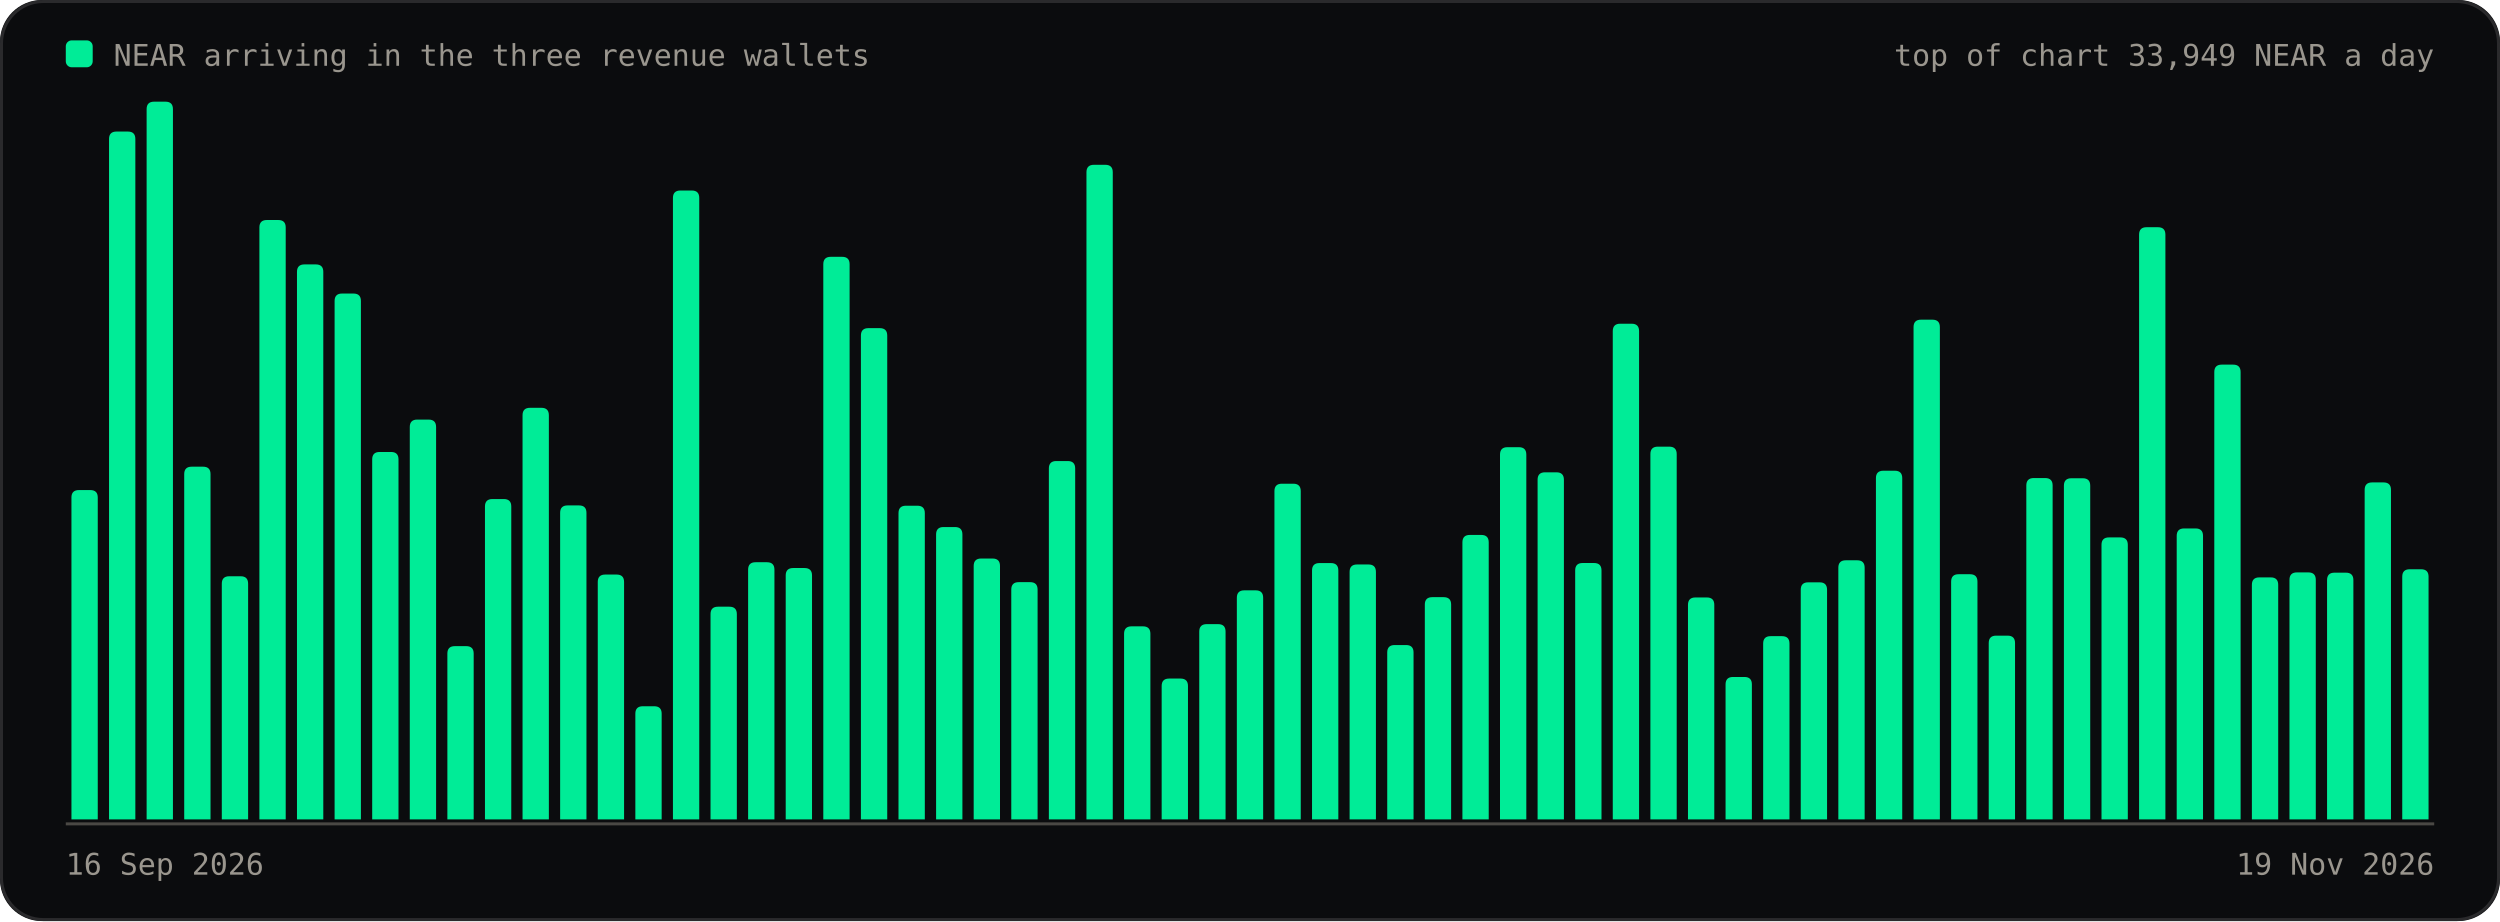
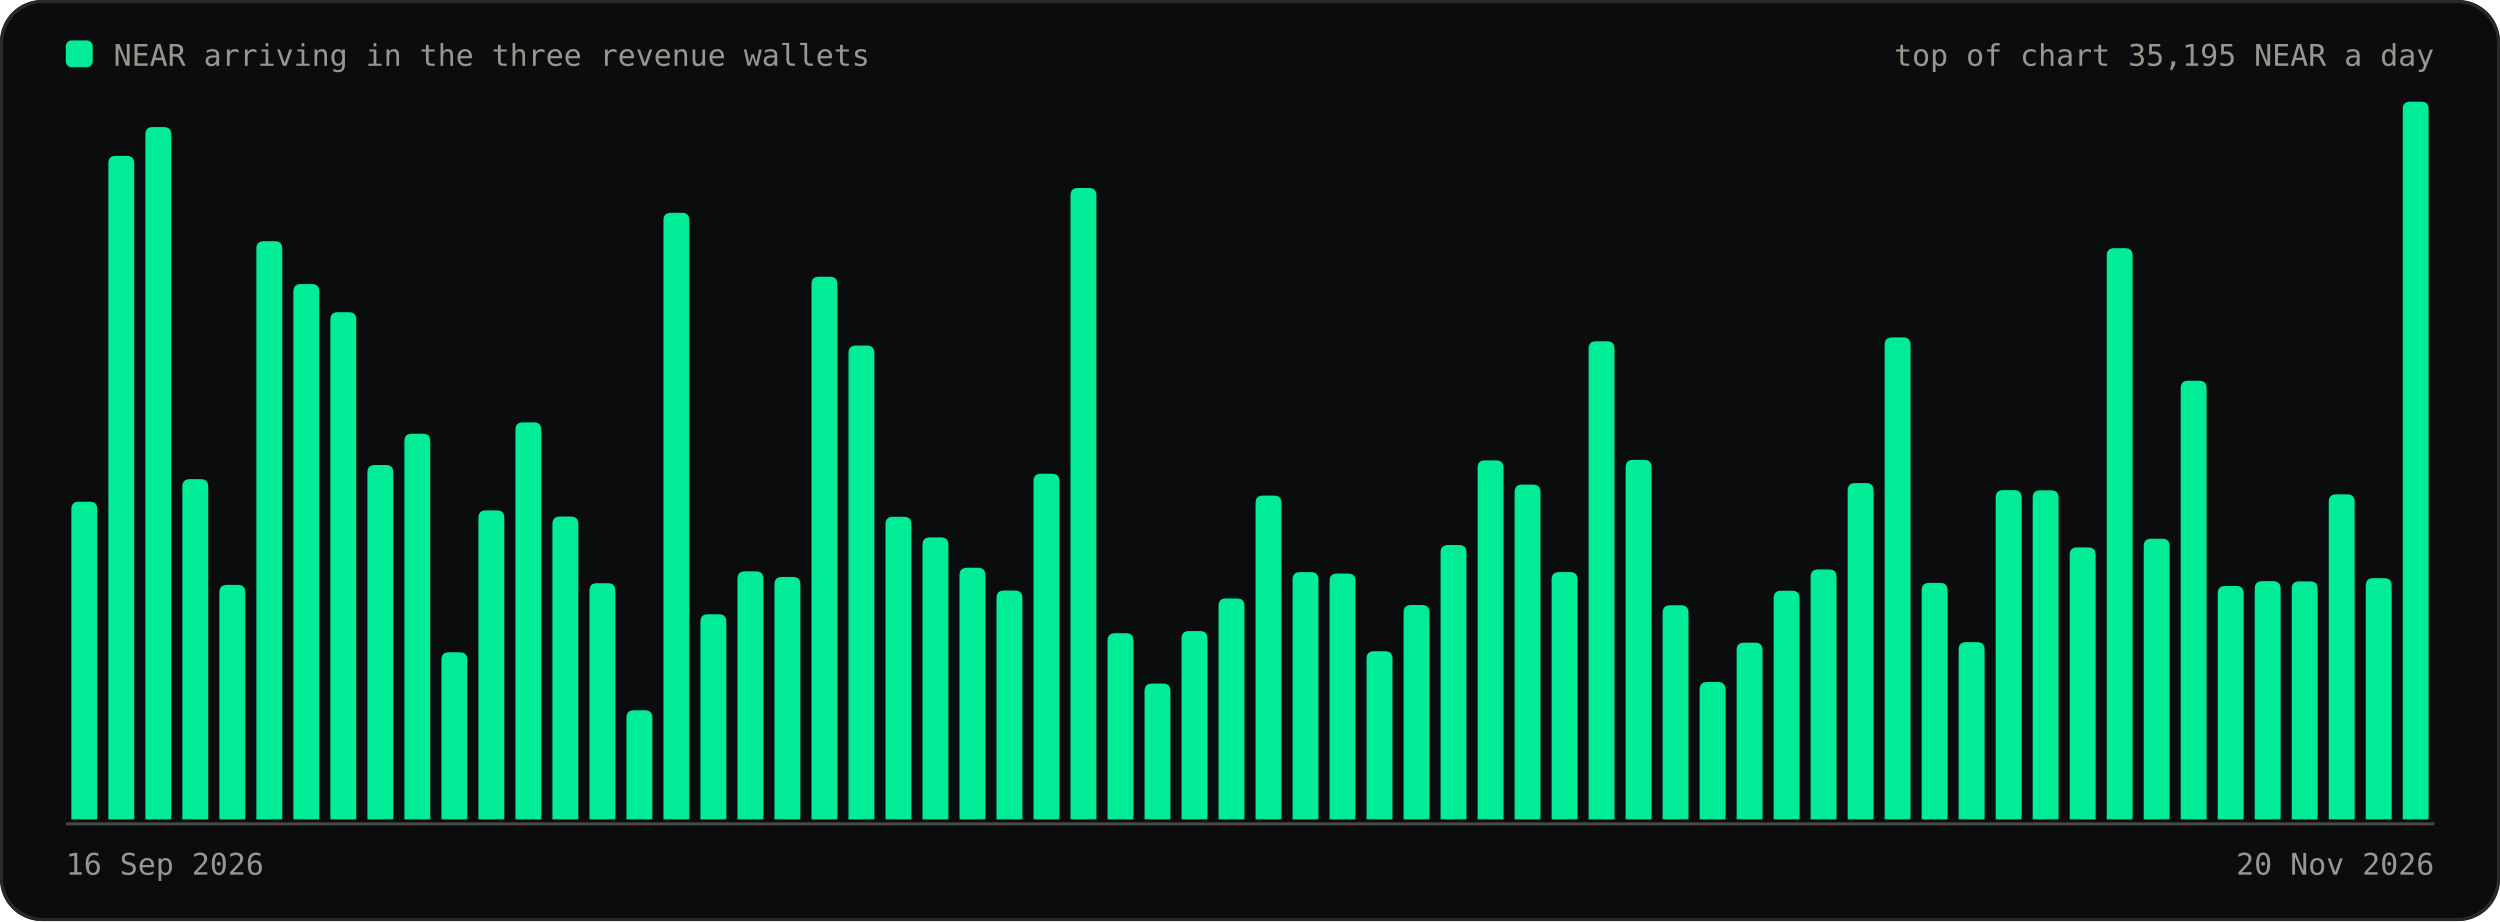
<svg xmlns="http://www.w3.org/2000/svg" viewBox="0 0 836 308" width="836" height="308" font-family="'JetBrains Mono', ui-monospace, SFMono-Regular, Menlo, Consolas, monospace" font-size="9">
  <rect width="836" height="308" rx="14" fill="#0b0c0e" />
  <rect x="0.5" y="0.5" width="835" height="307" rx="14" fill="none" stroke="#2a2a2c" />
  <rect x="22.0" y="13.5" width="9" height="9" rx="2" fill="#00ec97" />
  <text x="38.0" y="22.0" fill="#9a968e" font-size="10" text-anchor="start">NEAR arriving in the three revenue wallets</text>
-   <text x="814.0" y="22.0" fill="#9a968e" font-size="10" text-anchor="end">top of chart 33,949 NEAR a day</text>
-   <path d="M23.89 274.00 V166.38 Q23.89 163.88 26.39 163.88 H30.19 Q32.69 163.88 32.69 166.38 V274.00 Z" fill="#00ec97" />
-   <path d="M36.46 274.00 V46.49 Q36.46 43.99 38.96 43.99 H42.76 Q45.26 43.99 45.26 46.49 V274.00 Z" fill="#00ec97" />
-   <path d="M49.03 274.00 V36.50 Q49.03 34.00 51.53 34.00 H55.33 Q57.83 34.00 57.83 36.50 V274.00 Z" fill="#00ec97" />
-   <path d="M61.60 274.00 V158.56 Q61.60 156.06 64.10 156.06 H67.90 Q70.40 156.06 70.40 158.56 V274.00 Z" fill="#00ec97" />
-   <path d="M74.17 274.00 V195.20 Q74.17 192.70 76.67 192.70 H80.47 Q82.97 192.70 82.97 195.20 V274.00 Z" fill="#00ec97" />
-   <path d="M86.74 274.00 V76.07 Q86.74 73.57 89.24 73.57 H93.04 Q95.54 73.57 95.54 76.07 V274.00 Z" fill="#00ec97" />
-   <path d="M99.31 274.00 V90.92 Q99.31 88.42 101.81 88.42 H105.61 Q108.11 88.42 108.11 90.92 V274.00 Z" fill="#00ec97" />
-   <path d="M111.89 274.00 V100.66 Q111.89 98.16 114.39 98.16 H118.19 Q120.69 98.16 120.69 100.66 V274.00 Z" fill="#00ec97" />
-   <path d="M124.46 274.00 V153.64 Q124.46 151.14 126.96 151.14 H130.76 Q133.26 151.14 133.26 153.64 V274.00 Z" fill="#00ec97" />
-   <path d="M137.03 274.00 V142.81 Q137.03 140.31 139.53 140.31 H143.33 Q145.83 140.31 145.83 142.81 V274.00 Z" fill="#00ec97" />
-   <path d="M149.60 274.00 V218.57 Q149.60 216.07 152.10 216.07 H155.90 Q158.40 216.07 158.40 218.57 V274.00 Z" fill="#00ec97" />
-   <path d="M162.17 274.00 V169.38 Q162.17 166.88 164.67 166.88 H168.47 Q170.97 166.88 170.97 169.38 V274.00 Z" fill="#00ec97" />
-   <path d="M174.74 274.00 V138.87 Q174.74 136.37 177.24 136.37 H181.04 Q183.54 136.37 183.54 138.87 V274.00 Z" fill="#00ec97" />
-   <path d="M187.31 274.00 V171.51 Q187.31 169.01 189.81 169.01 H193.61 Q196.11 169.01 196.11 171.51 V274.00 Z" fill="#00ec97" />
-   <path d="M199.89 274.00 V194.63 Q199.89 192.13 202.39 192.13 H206.19 Q208.69 192.13 208.69 194.63 V274.00 Z" fill="#00ec97" />
-   <path d="M212.46 274.00 V238.67 Q212.46 236.17 214.96 236.17 H218.76 Q221.26 236.17 221.26 238.67 V274.00 Z" fill="#00ec97" />
-   <path d="M225.03 274.00 V66.21 Q225.03 63.71 227.53 63.71 H231.33 Q233.83 63.71 233.83 66.21 V274.00 Z" fill="#00ec97" />
-   <path d="M237.60 274.00 V205.38 Q237.60 202.88 240.10 202.88 H243.90 Q246.40 202.88 246.40 205.38 V274.00 Z" fill="#00ec97" />
-   <path d="M250.17 274.00 V190.51 Q250.17 188.01 252.67 188.01 H256.47 Q258.97 188.01 258.97 190.51 V274.00 Z" fill="#00ec97" />
-   <path d="M262.74 274.00 V192.45 Q262.74 189.95 265.24 189.95 H269.04 Q271.54 189.95 271.54 192.45 V274.00 Z" fill="#00ec97" />
-   <path d="M275.31 274.00 V88.38 Q275.31 85.88 277.81 85.88 H281.61 Q284.11 85.88 284.11 88.38 V274.00 Z" fill="#00ec97" />
-   <path d="M287.89 274.00 V112.23 Q287.89 109.73 290.39 109.73 H294.19 Q296.69 109.73 296.69 112.23 V274.00 Z" fill="#00ec97" />
-   <path d="M300.46 274.00 V171.61 Q300.46 169.11 302.96 169.11 H306.76 Q309.26 169.11 309.26 171.61 V274.00 Z" fill="#00ec97" />
-   <path d="M313.03 274.00 V178.74 Q313.03 176.24 315.53 176.24 H319.33 Q321.83 176.24 321.83 178.74 V274.00 Z" fill="#00ec97" />
-   <path d="M325.60 274.00 V189.27 Q325.60 186.77 328.10 186.77 H331.90 Q334.40 186.77 334.40 189.27 V274.00 Z" fill="#00ec97" />
-   <path d="M338.17 274.00 V197.17 Q338.17 194.67 340.67 194.67 H344.47 Q346.97 194.67 346.97 197.17 V274.00 Z" fill="#00ec97" />
-   <path d="M350.74 274.00 V156.67 Q350.74 154.17 353.24 154.17 H357.04 Q359.54 154.17 359.54 156.67 V274.00 Z" fill="#00ec97" />
-   <path d="M363.31 274.00 V57.61 Q363.31 55.11 365.81 55.11 H369.61 Q372.11 55.11 372.11 57.61 V274.00 Z" fill="#00ec97" />
-   <path d="M375.89 274.00 V211.95 Q375.89 209.45 378.39 209.45 H382.19 Q384.69 209.45 384.69 211.95 V274.00 Z" fill="#00ec97" />
-   <path d="M388.46 274.00 V229.41 Q388.46 226.91 390.96 226.91 H394.76 Q397.26 226.91 397.26 229.41 V274.00 Z" fill="#00ec97" />
-   <path d="M401.03 274.00 V211.21 Q401.03 208.71 403.53 208.71 H407.33 Q409.83 208.71 409.83 211.21 V274.00 Z" fill="#00ec97" />
-   <path d="M413.60 274.00 V199.91 Q413.60 197.41 416.10 197.41 H419.90 Q422.40 197.41 422.40 199.91 V274.00 Z" fill="#00ec97" />
-   <path d="M426.17 274.00 V164.25 Q426.17 161.75 428.67 161.75 H432.47 Q434.97 161.75 434.97 164.25 V274.00 Z" fill="#00ec97" />
-   <path d="M438.74 274.00 V190.79 Q438.74 188.29 441.24 188.29 H445.04 Q447.54 188.29 447.54 190.79 V274.00 Z" fill="#00ec97" />
-   <path d="M451.31 274.00 V191.26 Q451.31 188.76 453.81 188.76 H457.61 Q460.11 188.76 460.11 191.26 V274.00 Z" fill="#00ec97" />
-   <path d="M463.89 274.00 V218.20 Q463.89 215.70 466.39 215.70 H470.19 Q472.69 215.70 472.69 218.20 V274.00 Z" fill="#00ec97" />
-   <path d="M476.46 274.00 V202.19 Q476.46 199.69 478.96 199.69 H482.76 Q485.26 199.69 485.26 202.19 V274.00 Z" fill="#00ec97" />
-   <path d="M489.03 274.00 V181.38 Q489.03 178.88 491.53 178.88 H495.33 Q497.83 178.88 497.83 181.38 V274.00 Z" fill="#00ec97" />
-   <path d="M501.60 274.00 V152.04 Q501.60 149.54 504.10 149.54 H507.90 Q510.40 149.54 510.40 152.04 V274.00 Z" fill="#00ec97" />
-   <path d="M514.17 274.00 V160.44 Q514.17 157.94 516.67 157.94 H520.47 Q522.97 157.94 522.97 160.44 V274.00 Z" fill="#00ec97" />
-   <path d="M526.74 274.00 V190.77 Q526.74 188.27 529.24 188.27 H533.04 Q535.54 188.27 535.54 190.77 V274.00 Z" fill="#00ec97" />
-   <path d="M539.31 274.00 V110.75 Q539.31 108.25 541.81 108.25 H545.61 Q548.11 108.25 548.11 110.75 V274.00 Z" fill="#00ec97" />
-   <path d="M551.89 274.00 V151.86 Q551.89 149.36 554.39 149.36 H558.19 Q560.69 149.36 560.69 151.86 V274.00 Z" fill="#00ec97" />
-   <path d="M564.46 274.00 V202.29 Q564.46 199.79 566.96 199.79 H570.76 Q573.26 199.79 573.26 202.29 V274.00 Z" fill="#00ec97" />
-   <path d="M577.03 274.00 V228.88 Q577.03 226.38 579.53 226.38 H583.33 Q585.83 226.38 585.83 228.88 V274.00 Z" fill="#00ec97" />
-   <path d="M589.60 274.00 V215.23 Q589.60 212.73 592.10 212.73 H595.90 Q598.40 212.73 598.40 215.23 V274.00 Z" fill="#00ec97" />
-   <path d="M602.17 274.00 V197.23 Q602.17 194.73 604.67 194.73 H608.47 Q610.97 194.73 610.97 197.23 V274.00 Z" fill="#00ec97" />
-   <path d="M614.74 274.00 V189.86 Q614.74 187.36 617.24 187.36 H621.04 Q623.54 187.36 623.54 189.86 V274.00 Z" fill="#00ec97" />
-   <path d="M627.31 274.00 V159.91 Q627.31 157.41 629.81 157.41 H633.61 Q636.11 157.41 636.11 159.91 V274.00 Z" fill="#00ec97" />
-   <path d="M639.89 274.00 V109.40 Q639.89 106.90 642.39 106.90 H646.19 Q648.69 106.90 648.69 109.40 V274.00 Z" fill="#00ec97" />
-   <path d="M652.46 274.00 V194.52 Q652.46 192.02 654.96 192.02 H658.76 Q661.26 192.02 661.26 194.52 V274.00 Z" fill="#00ec97" />
-   <path d="M665.03 274.00 V215.06 Q665.03 212.56 667.53 212.56 H671.33 Q673.83 212.56 673.83 215.06 V274.00 Z" fill="#00ec97" />
-   <path d="M677.60 274.00 V162.36 Q677.60 159.86 680.10 159.86 H683.90 Q686.40 159.86 686.40 162.36 V274.00 Z" fill="#00ec97" />
-   <path d="M690.17 274.00 V162.43 Q690.17 159.93 692.67 159.93 H696.47 Q698.97 159.93 698.97 162.43 V274.00 Z" fill="#00ec97" />
-   <path d="M702.74 274.00 V182.21 Q702.74 179.71 705.24 179.71 H709.04 Q711.54 179.71 711.54 182.21 V274.00 Z" fill="#00ec97" />
-   <path d="M715.31 274.00 V78.48 Q715.31 75.98 717.81 75.98 H721.61 Q724.11 75.98 724.11 78.48 V274.00 Z" fill="#00ec97" />
-   <path d="M727.89 274.00 V179.21 Q727.89 176.71 730.39 176.71 H734.19 Q736.69 176.71 736.69 179.21 V274.00 Z" fill="#00ec97" />
-   <path d="M740.46 274.00 V124.43 Q740.46 121.93 742.96 121.93 H746.76 Q749.26 121.93 749.26 124.43 V274.00 Z" fill="#00ec97" />
-   <path d="M753.03 274.00 V195.58 Q753.03 193.08 755.53 193.08 H759.33 Q761.83 193.08 761.83 195.58 V274.00 Z" fill="#00ec97" />
-   <path d="M765.60 274.00 V193.91 Q765.60 191.41 768.10 191.41 H771.90 Q774.40 191.41 774.40 193.91 V274.00 Z" fill="#00ec97" />
-   <path d="M778.17 274.00 V194.00 Q778.17 191.50 780.67 191.50 H784.47 Q786.97 191.50 786.97 194.00 V274.00 Z" fill="#00ec97" />
-   <path d="M790.74 274.00 V163.82 Q790.74 161.32 793.24 161.32 H797.04 Q799.54 161.32 799.54 163.82 V274.00 Z" fill="#00ec97" />
-   <path d="M803.31 274.00 V192.86 Q803.31 190.36 805.81 190.36 H809.61 Q812.11 190.36 812.11 192.86 V274.00 Z" fill="#00ec97" />
+   <text x="814.0" y="22.0" fill="#9a968e" font-size="10" text-anchor="end">top of chart 35,195 NEAR a day</text>
+   <path d="M23.86 274.00 V170.27 Q23.86 167.77 26.36 167.77 H30.02 Q32.52 167.77 32.52 170.27 V274.00 Z" fill="#00ec97" />
+   <path d="M36.23 274.00 V54.63 Q36.23 52.13 38.73 52.13 H42.39 Q44.89 52.13 44.89 54.63 V274.00 Z" fill="#00ec97" />
+   <path d="M48.61 274.00 V44.99 Q48.61 42.49 51.11 42.49 H54.77 Q57.27 42.49 57.27 44.99 V274.00 Z" fill="#00ec97" />
+   <path d="M60.98 274.00 V162.73 Q60.98 160.23 63.48 160.23 H67.14 Q69.64 160.23 69.64 162.73 V274.00 Z" fill="#00ec97" />
+   <path d="M73.36 274.00 V198.08 Q73.36 195.58 75.86 195.58 H79.52 Q82.02 195.58 82.02 198.08 V274.00 Z" fill="#00ec97" />
+   <path d="M85.73 274.00 V83.16 Q85.73 80.66 88.23 80.66 H91.89 Q94.39 80.66 94.39 83.16 V274.00 Z" fill="#00ec97" />
+   <path d="M98.11 274.00 V97.49 Q98.11 94.99 100.61 94.99 H104.27 Q106.77 94.99 106.77 97.49 V274.00 Z" fill="#00ec97" />
+   <path d="M110.48 274.00 V106.89 Q110.48 104.39 112.98 104.39 H116.64 Q119.14 104.39 119.14 106.89 V274.00 Z" fill="#00ec97" />
+   <path d="M122.86 274.00 V157.99 Q122.86 155.49 125.36 155.49 H129.02 Q131.52 155.49 131.52 157.99 V274.00 Z" fill="#00ec97" />
+   <path d="M135.23 274.00 V147.54 Q135.23 145.04 137.73 145.04 H141.39 Q143.89 145.04 143.89 147.54 V274.00 Z" fill="#00ec97" />
+   <path d="M147.61 274.00 V220.62 Q147.61 218.12 150.11 218.12 H153.77 Q156.27 218.12 156.27 220.62 V274.00 Z" fill="#00ec97" />
+   <path d="M159.98 274.00 V173.17 Q159.98 170.67 162.48 170.67 H166.14 Q168.64 170.67 168.64 173.17 V274.00 Z" fill="#00ec97" />
+   <path d="M172.36 274.00 V143.74 Q172.36 141.24 174.86 141.24 H178.52 Q181.02 141.24 181.02 143.74 V274.00 Z" fill="#00ec97" />
+   <path d="M184.73 274.00 V175.23 Q184.73 172.73 187.23 172.73 H190.89 Q193.39 172.73 193.39 175.23 V274.00 Z" fill="#00ec97" />
+   <path d="M197.11 274.00 V197.52 Q197.11 195.02 199.61 195.02 H203.27 Q205.77 195.02 205.77 197.52 V274.00 Z" fill="#00ec97" />
+   <path d="M209.48 274.00 V240.01 Q209.48 237.51 211.98 237.51 H215.64 Q218.14 237.51 218.14 240.01 V274.00 Z" fill="#00ec97" />
+   <path d="M221.86 274.00 V73.65 Q221.86 71.15 224.36 71.15 H228.02 Q230.52 71.15 230.52 73.65 V274.00 Z" fill="#00ec97" />
+   <path d="M234.23 274.00 V207.90 Q234.23 205.40 236.73 205.40 H240.39 Q242.89 205.40 242.89 207.90 V274.00 Z" fill="#00ec97" />
+   <path d="M246.61 274.00 V193.56 Q246.61 191.06 249.11 191.06 H252.77 Q255.27 191.06 255.27 193.56 V274.00 Z" fill="#00ec97" />
+   <path d="M258.98 274.00 V195.43 Q258.98 192.93 261.48 192.93 H265.14 Q267.64 192.93 267.64 195.43 V274.00 Z" fill="#00ec97" />
+   <path d="M271.36 274.00 V95.04 Q271.36 92.54 273.86 92.54 H277.52 Q280.02 92.54 280.02 95.04 V274.00 Z" fill="#00ec97" />
+   <path d="M283.73 274.00 V118.05 Q283.73 115.55 286.23 115.55 H289.89 Q292.39 115.55 292.39 118.05 V274.00 Z" fill="#00ec97" />
+   <path d="M296.11 274.00 V175.32 Q296.11 172.82 298.61 172.82 H302.27 Q304.77 172.82 304.77 175.32 V274.00 Z" fill="#00ec97" />
+   <path d="M308.48 274.00 V182.20 Q308.48 179.70 310.98 179.70 H314.64 Q317.14 179.70 317.14 182.20 V274.00 Z" fill="#00ec97" />
+   <path d="M320.86 274.00 V192.36 Q320.86 189.86 323.36 189.86 H327.02 Q329.52 189.86 329.52 192.36 V274.00 Z" fill="#00ec97" />
+   <path d="M333.23 274.00 V199.97 Q333.23 197.47 335.73 197.47 H339.39 Q341.89 197.47 341.89 199.97 V274.00 Z" fill="#00ec97" />
+   <path d="M345.61 274.00 V160.91 Q345.61 158.41 348.11 158.41 H351.77 Q354.27 158.41 354.27 160.91 V274.00 Z" fill="#00ec97" />
+   <path d="M357.98 274.00 V65.36 Q357.98 62.86 360.48 62.86 H364.14 Q366.64 62.86 366.64 65.36 V274.00 Z" fill="#00ec97" />
+   <path d="M370.36 274.00 V214.24 Q370.36 211.74 372.86 211.74 H376.52 Q379.02 211.74 379.02 214.24 V274.00 Z" fill="#00ec97" />
+   <path d="M382.73 274.00 V231.08 Q382.73 228.58 385.23 228.58 H388.89 Q391.39 228.58 391.39 231.08 V274.00 Z" fill="#00ec97" />
+   <path d="M395.11 274.00 V213.52 Q395.11 211.02 397.61 211.02 H401.27 Q403.77 211.02 403.77 213.52 V274.00 Z" fill="#00ec97" />
+   <path d="M407.48 274.00 V202.62 Q407.48 200.12 409.98 200.12 H413.64 Q416.14 200.12 416.14 202.62 V274.00 Z" fill="#00ec97" />
+   <path d="M419.86 274.00 V168.23 Q419.86 165.73 422.36 165.73 H426.02 Q428.52 165.73 428.52 168.23 V274.00 Z" fill="#00ec97" />
+   <path d="M432.23 274.00 V193.82 Q432.23 191.32 434.73 191.32 H438.39 Q440.89 191.32 440.89 193.82 V274.00 Z" fill="#00ec97" />
+   <path d="M444.61 274.00 V194.28 Q444.61 191.78 447.11 191.78 H450.77 Q453.27 191.78 453.27 194.28 V274.00 Z" fill="#00ec97" />
+   <path d="M456.98 274.00 V220.27 Q456.98 217.77 459.48 217.77 H463.14 Q465.64 217.77 465.64 220.27 V274.00 Z" fill="#00ec97" />
+   <path d="M469.36 274.00 V204.82 Q469.36 202.32 471.86 202.32 H475.52 Q478.02 202.32 478.02 204.82 V274.00 Z" fill="#00ec97" />
+   <path d="M481.73 274.00 V184.75 Q481.73 182.25 484.23 182.25 H487.89 Q490.39 182.25 490.39 184.75 V274.00 Z" fill="#00ec97" />
+   <path d="M494.11 274.00 V156.45 Q494.11 153.95 496.61 153.95 H500.27 Q502.77 153.95 502.77 156.45 V274.00 Z" fill="#00ec97" />
+   <path d="M506.48 274.00 V164.55 Q506.48 162.05 508.98 162.05 H512.64 Q515.14 162.05 515.14 164.55 V274.00 Z" fill="#00ec97" />
+   <path d="M518.86 274.00 V193.80 Q518.86 191.30 521.36 191.30 H525.02 Q527.52 191.30 527.52 193.80 V274.00 Z" fill="#00ec97" />
+   <path d="M531.23 274.00 V116.62 Q531.23 114.12 533.73 114.12 H537.39 Q539.89 114.12 539.89 116.62 V274.00 Z" fill="#00ec97" />
+   <path d="M543.61 274.00 V156.27 Q543.61 153.77 546.11 153.77 H549.77 Q552.27 153.77 552.27 156.27 V274.00 Z" fill="#00ec97" />
+   <path d="M555.98 274.00 V204.91 Q555.98 202.41 558.48 202.41 H562.14 Q564.64 202.41 564.64 204.91 V274.00 Z" fill="#00ec97" />
+   <path d="M568.36 274.00 V230.57 Q568.36 228.07 570.86 228.07 H574.52 Q577.02 228.07 577.02 230.57 V274.00 Z" fill="#00ec97" />
+   <path d="M580.73 274.00 V217.40 Q580.73 214.90 583.23 214.90 H586.89 Q589.39 214.90 589.39 217.40 V274.00 Z" fill="#00ec97" />
+   <path d="M593.11 274.00 V200.04 Q593.11 197.54 595.61 197.54 H599.27 Q601.77 197.54 601.77 200.04 V274.00 Z" fill="#00ec97" />
+   <path d="M605.48 274.00 V192.92 Q605.48 190.42 607.98 190.42 H611.64 Q614.14 190.42 614.14 192.92 V274.00 Z" fill="#00ec97" />
+   <path d="M617.86 274.00 V164.04 Q617.86 161.54 620.36 161.54 H624.02 Q626.52 161.54 626.52 164.04 V274.00 Z" fill="#00ec97" />
+   <path d="M630.23 274.00 V115.32 Q630.23 112.82 632.73 112.82 H636.39 Q638.89 112.82 638.89 115.32 V274.00 Z" fill="#00ec97" />
+   <path d="M642.61 274.00 V197.42 Q642.61 194.92 645.11 194.92 H648.77 Q651.27 194.92 651.27 197.42 V274.00 Z" fill="#00ec97" />
+   <path d="M654.98 274.00 V217.23 Q654.98 214.73 657.48 214.73 H661.14 Q663.64 214.73 663.64 217.23 V274.00 Z" fill="#00ec97" />
+   <path d="M667.36 274.00 V166.40 Q667.36 163.90 669.86 163.90 H673.52 Q676.02 163.90 676.02 166.40 V274.00 Z" fill="#00ec97" />
+   <path d="M679.73 274.00 V166.47 Q679.73 163.97 682.23 163.97 H685.89 Q688.39 163.97 688.39 166.47 V274.00 Z" fill="#00ec97" />
+   <path d="M692.11 274.00 V185.55 Q692.11 183.05 694.61 183.05 H698.27 Q700.77 183.05 700.77 185.55 V274.00 Z" fill="#00ec97" />
+   <path d="M704.48 274.00 V85.49 Q704.48 82.99 706.98 82.99 H710.64 Q713.14 82.99 713.14 85.49 V274.00 Z" fill="#00ec97" />
+   <path d="M716.86 274.00 V182.65 Q716.86 180.15 719.36 180.15 H723.02 Q725.52 180.15 725.52 182.65 V274.00 Z" fill="#00ec97" />
+   <path d="M729.23 274.00 V129.81 Q729.23 127.31 731.73 127.31 H735.39 Q737.89 127.31 737.89 129.81 V274.00 Z" fill="#00ec97" />
+   <path d="M741.61 274.00 V198.44 Q741.61 195.94 744.11 195.94 H747.77 Q750.27 195.94 750.27 198.44 V274.00 Z" fill="#00ec97" />
+   <path d="M753.98 274.00 V196.84 Q753.98 194.34 756.48 194.34 H760.14 Q762.64 194.34 762.64 196.84 V274.00 Z" fill="#00ec97" />
+   <path d="M766.36 274.00 V196.92 Q766.36 194.42 768.86 194.42 H772.52 Q775.02 194.42 775.02 196.92 V274.00 Z" fill="#00ec97" />
+   <path d="M778.73 274.00 V167.81 Q778.73 165.31 781.23 165.31 H784.89 Q787.39 165.31 787.39 167.81 V274.00 Z" fill="#00ec97" />
+   <path d="M791.11 274.00 V195.82 Q791.11 193.32 793.61 193.32 H797.27 Q799.77 193.32 799.77 195.82 V274.00 Z" fill="#00ec97" />
+   <path d="M803.48 274.00 V36.50 Q803.48 34.00 805.98 34.00 H809.64 Q812.14 34.00 812.14 36.50 V274.00 Z" fill="#00ec97" />
  <line x1="22" x2="814.0" y1="275.5" y2="275.5" stroke="#4a4844" />
  <text x="22.0" y="292.5" fill="#9a968e" font-size="10" text-anchor="start">16 Sep 2026</text>
-   <text x="814.0" y="292.5" fill="#9a968e" font-size="10" text-anchor="end">19 Nov 2026</text>
+   <text x="814.0" y="292.5" fill="#9a968e" font-size="10" text-anchor="end">20 Nov 2026</text>
</svg>
